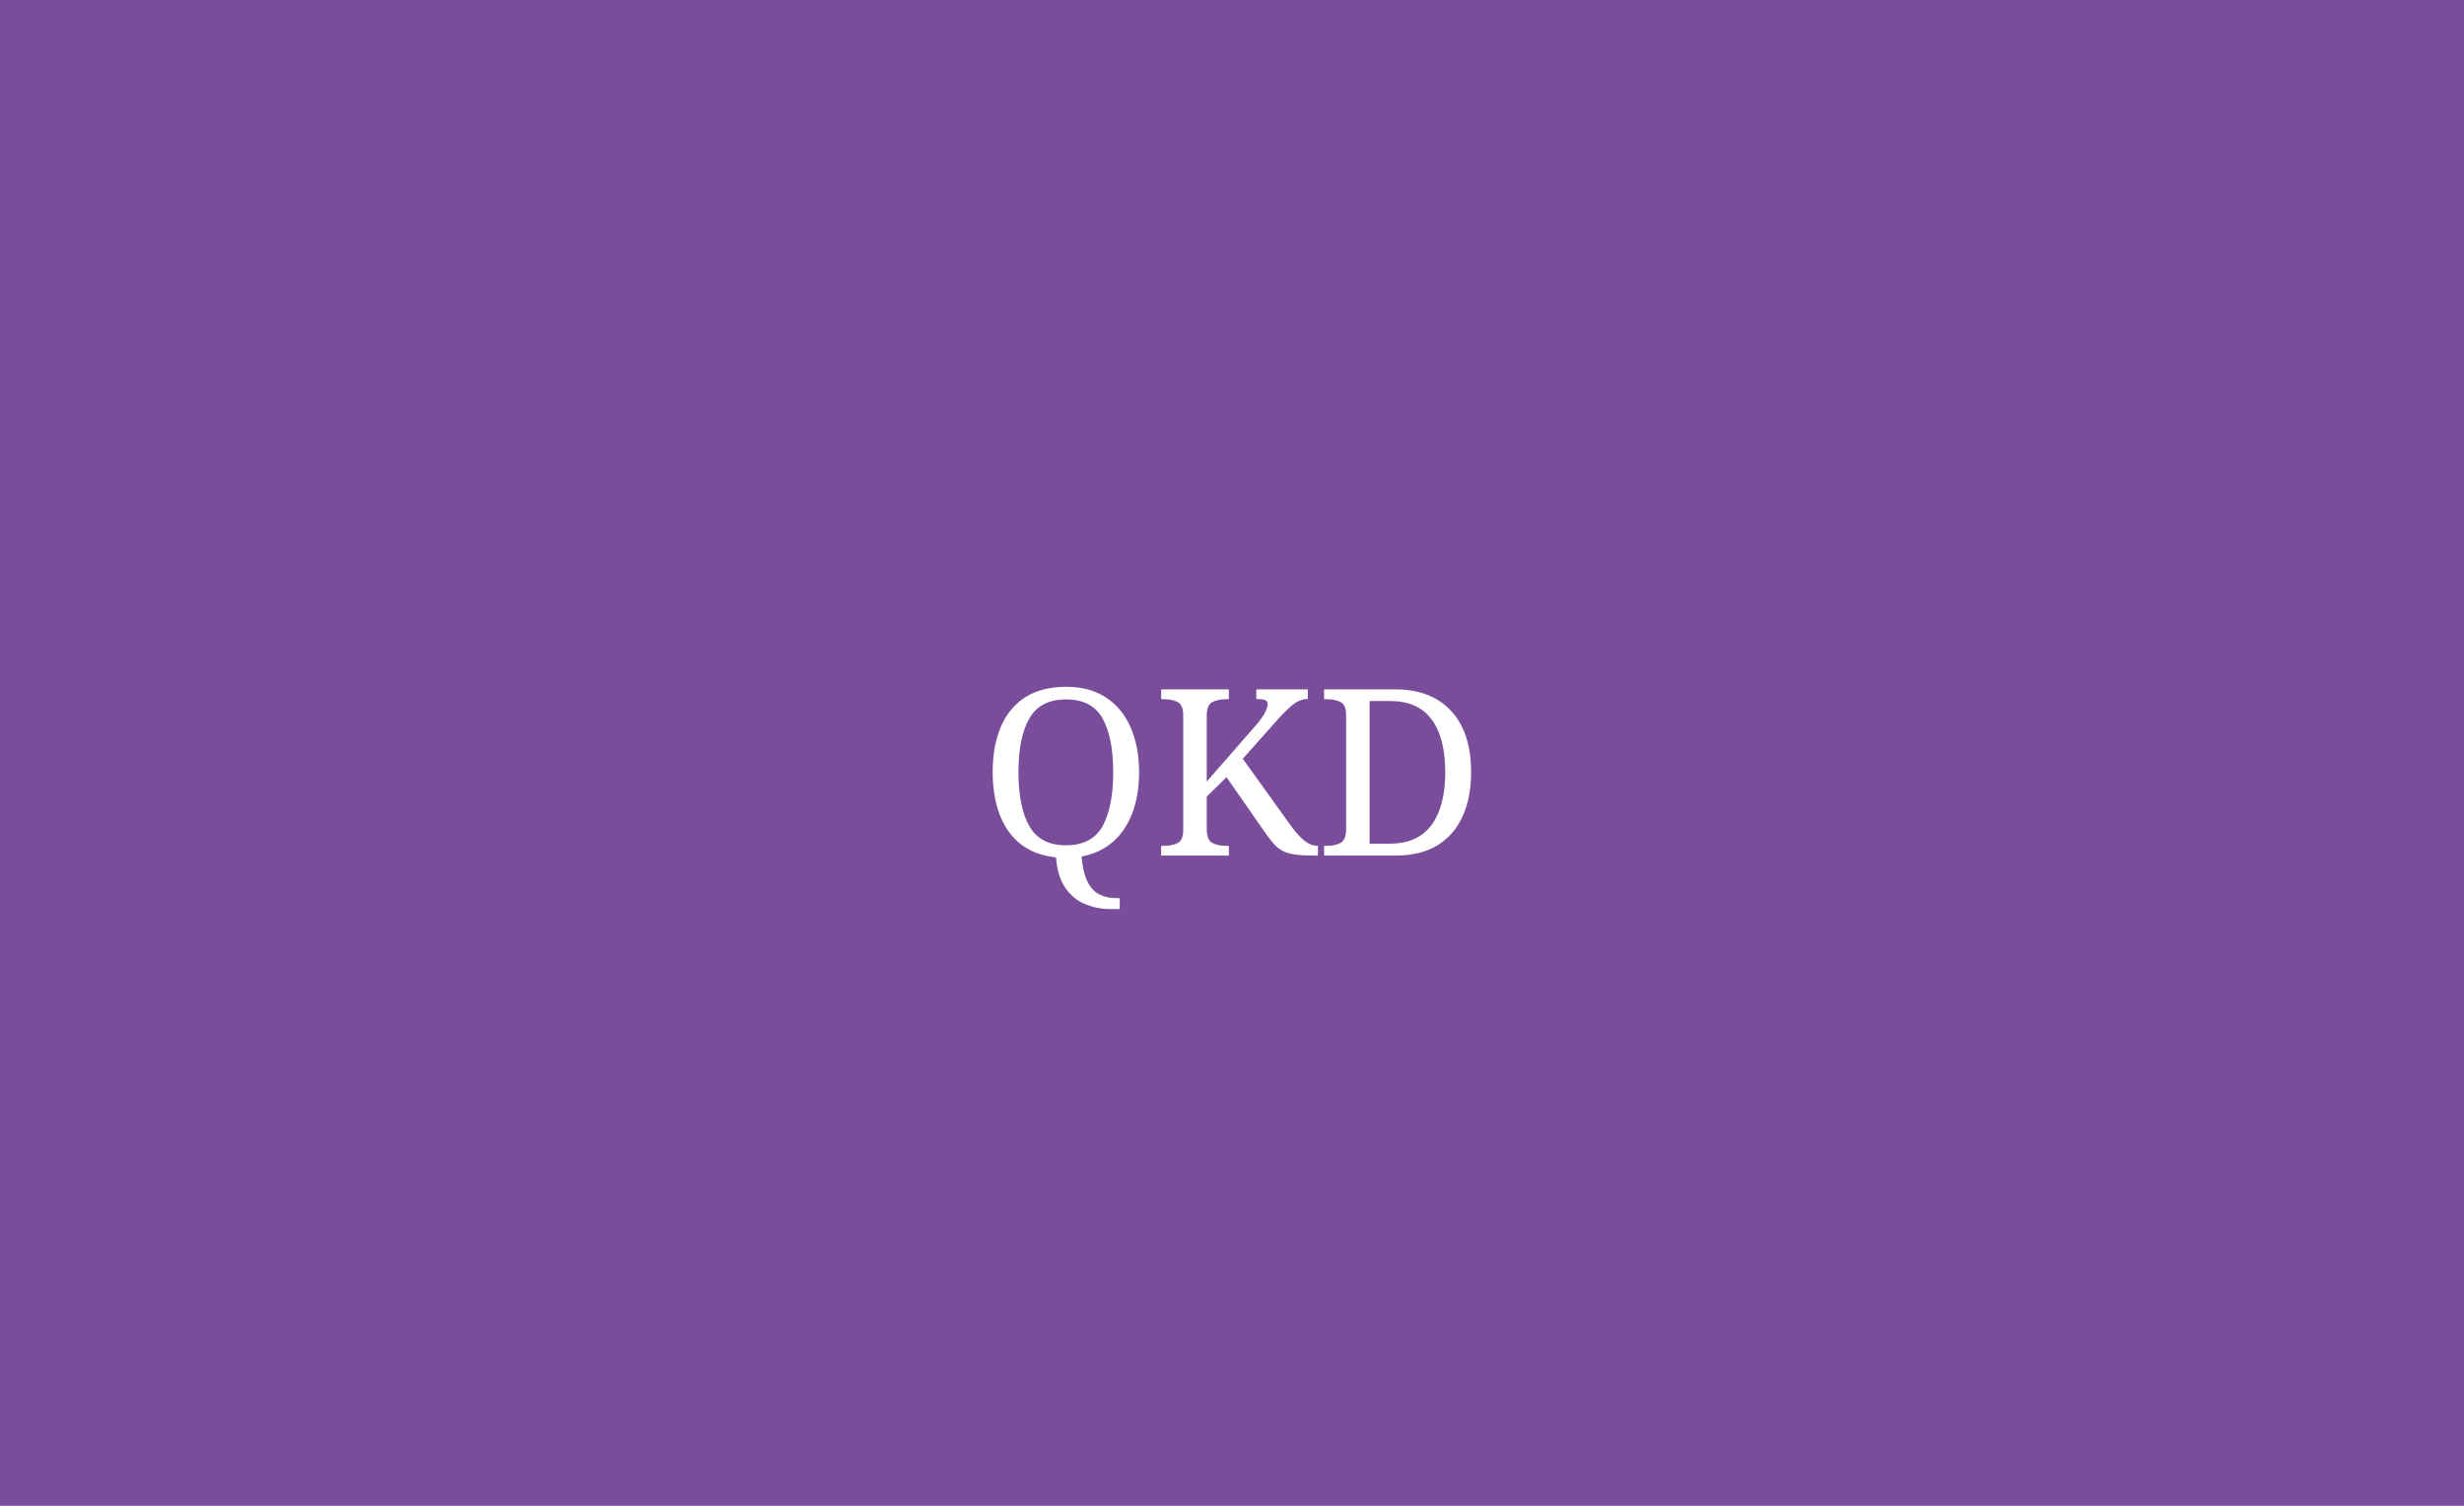
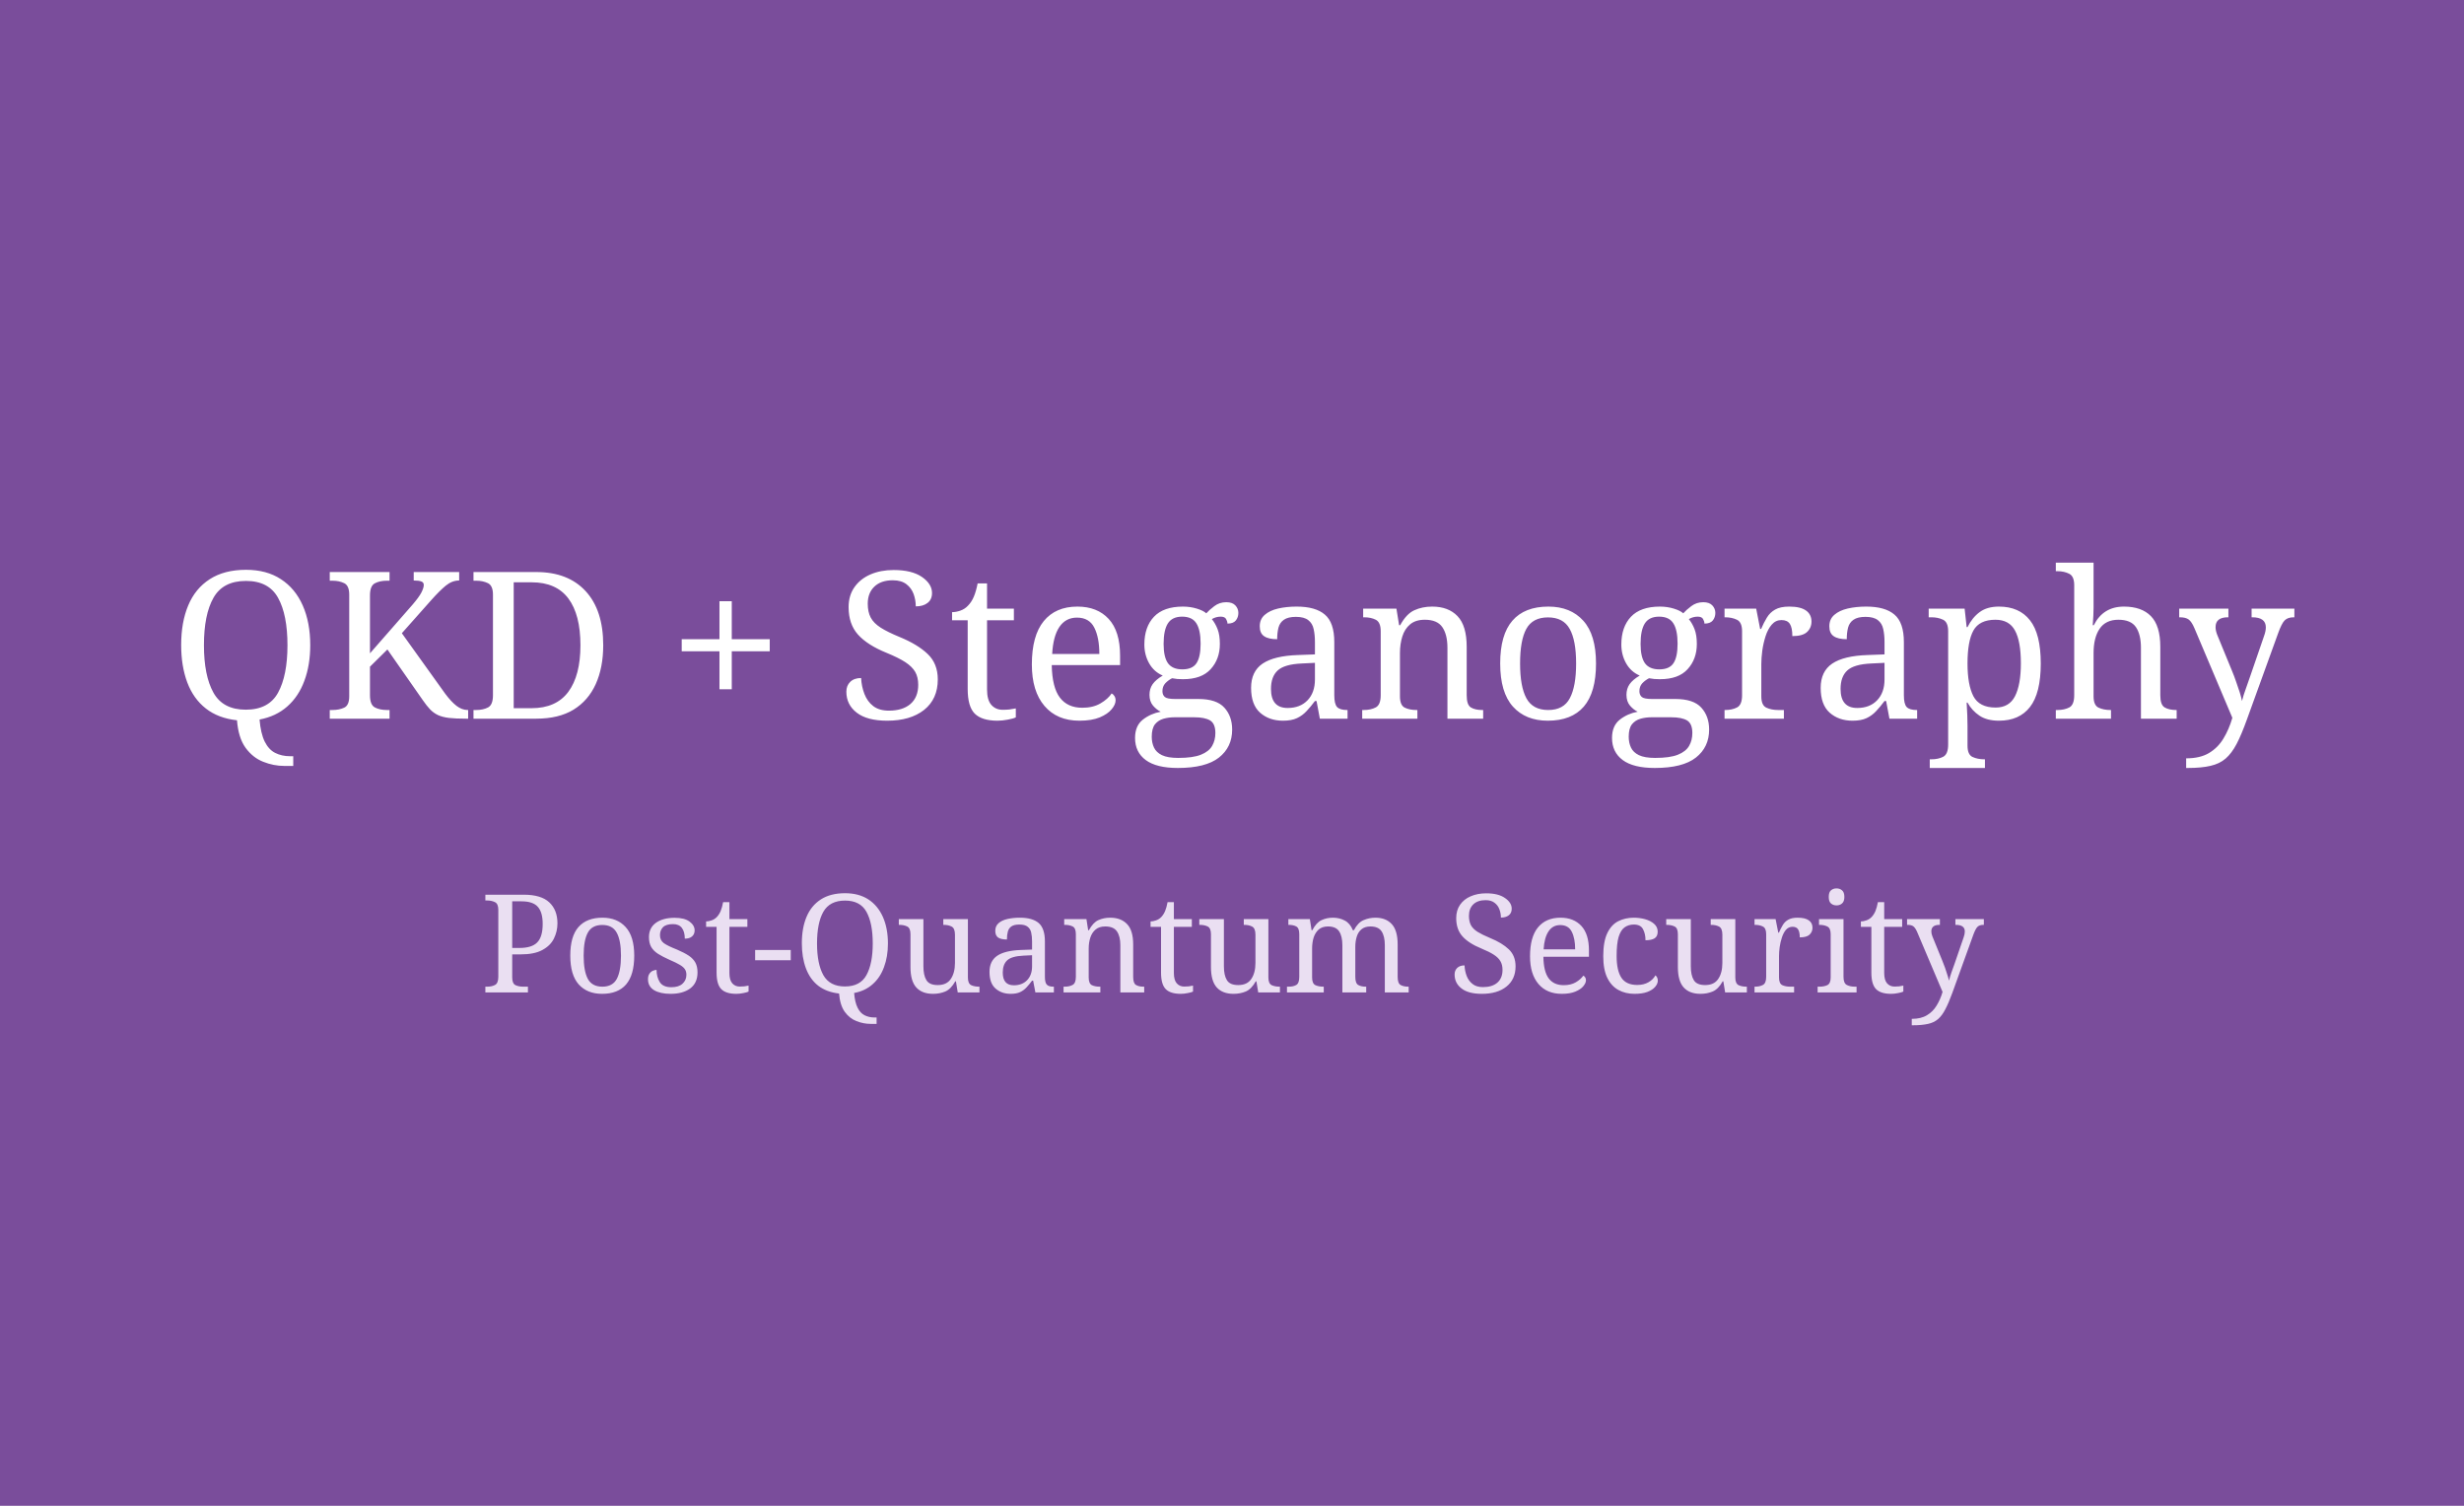
<svg xmlns="http://www.w3.org/2000/svg" viewBox="0 0 360 220" width="360" height="220">
  <rect width="360" height="220" fill="#7a4d9b" />
-   <text x="180" y="125" font-family="Georgia, serif" font-size="34" fill="#fff" text-anchor="middle">QKD</text>
+   <text x="180" y="105" font-family="Georgia, serif" font-size="30" fill="#fff" text-anchor="middle">QKD + Steganography</text>
+   <text x="180" y="145" font-family="Georgia, serif" font-size="20" fill="#eadff2" text-anchor="middle">Post-Quantum Security</text>
</svg>
